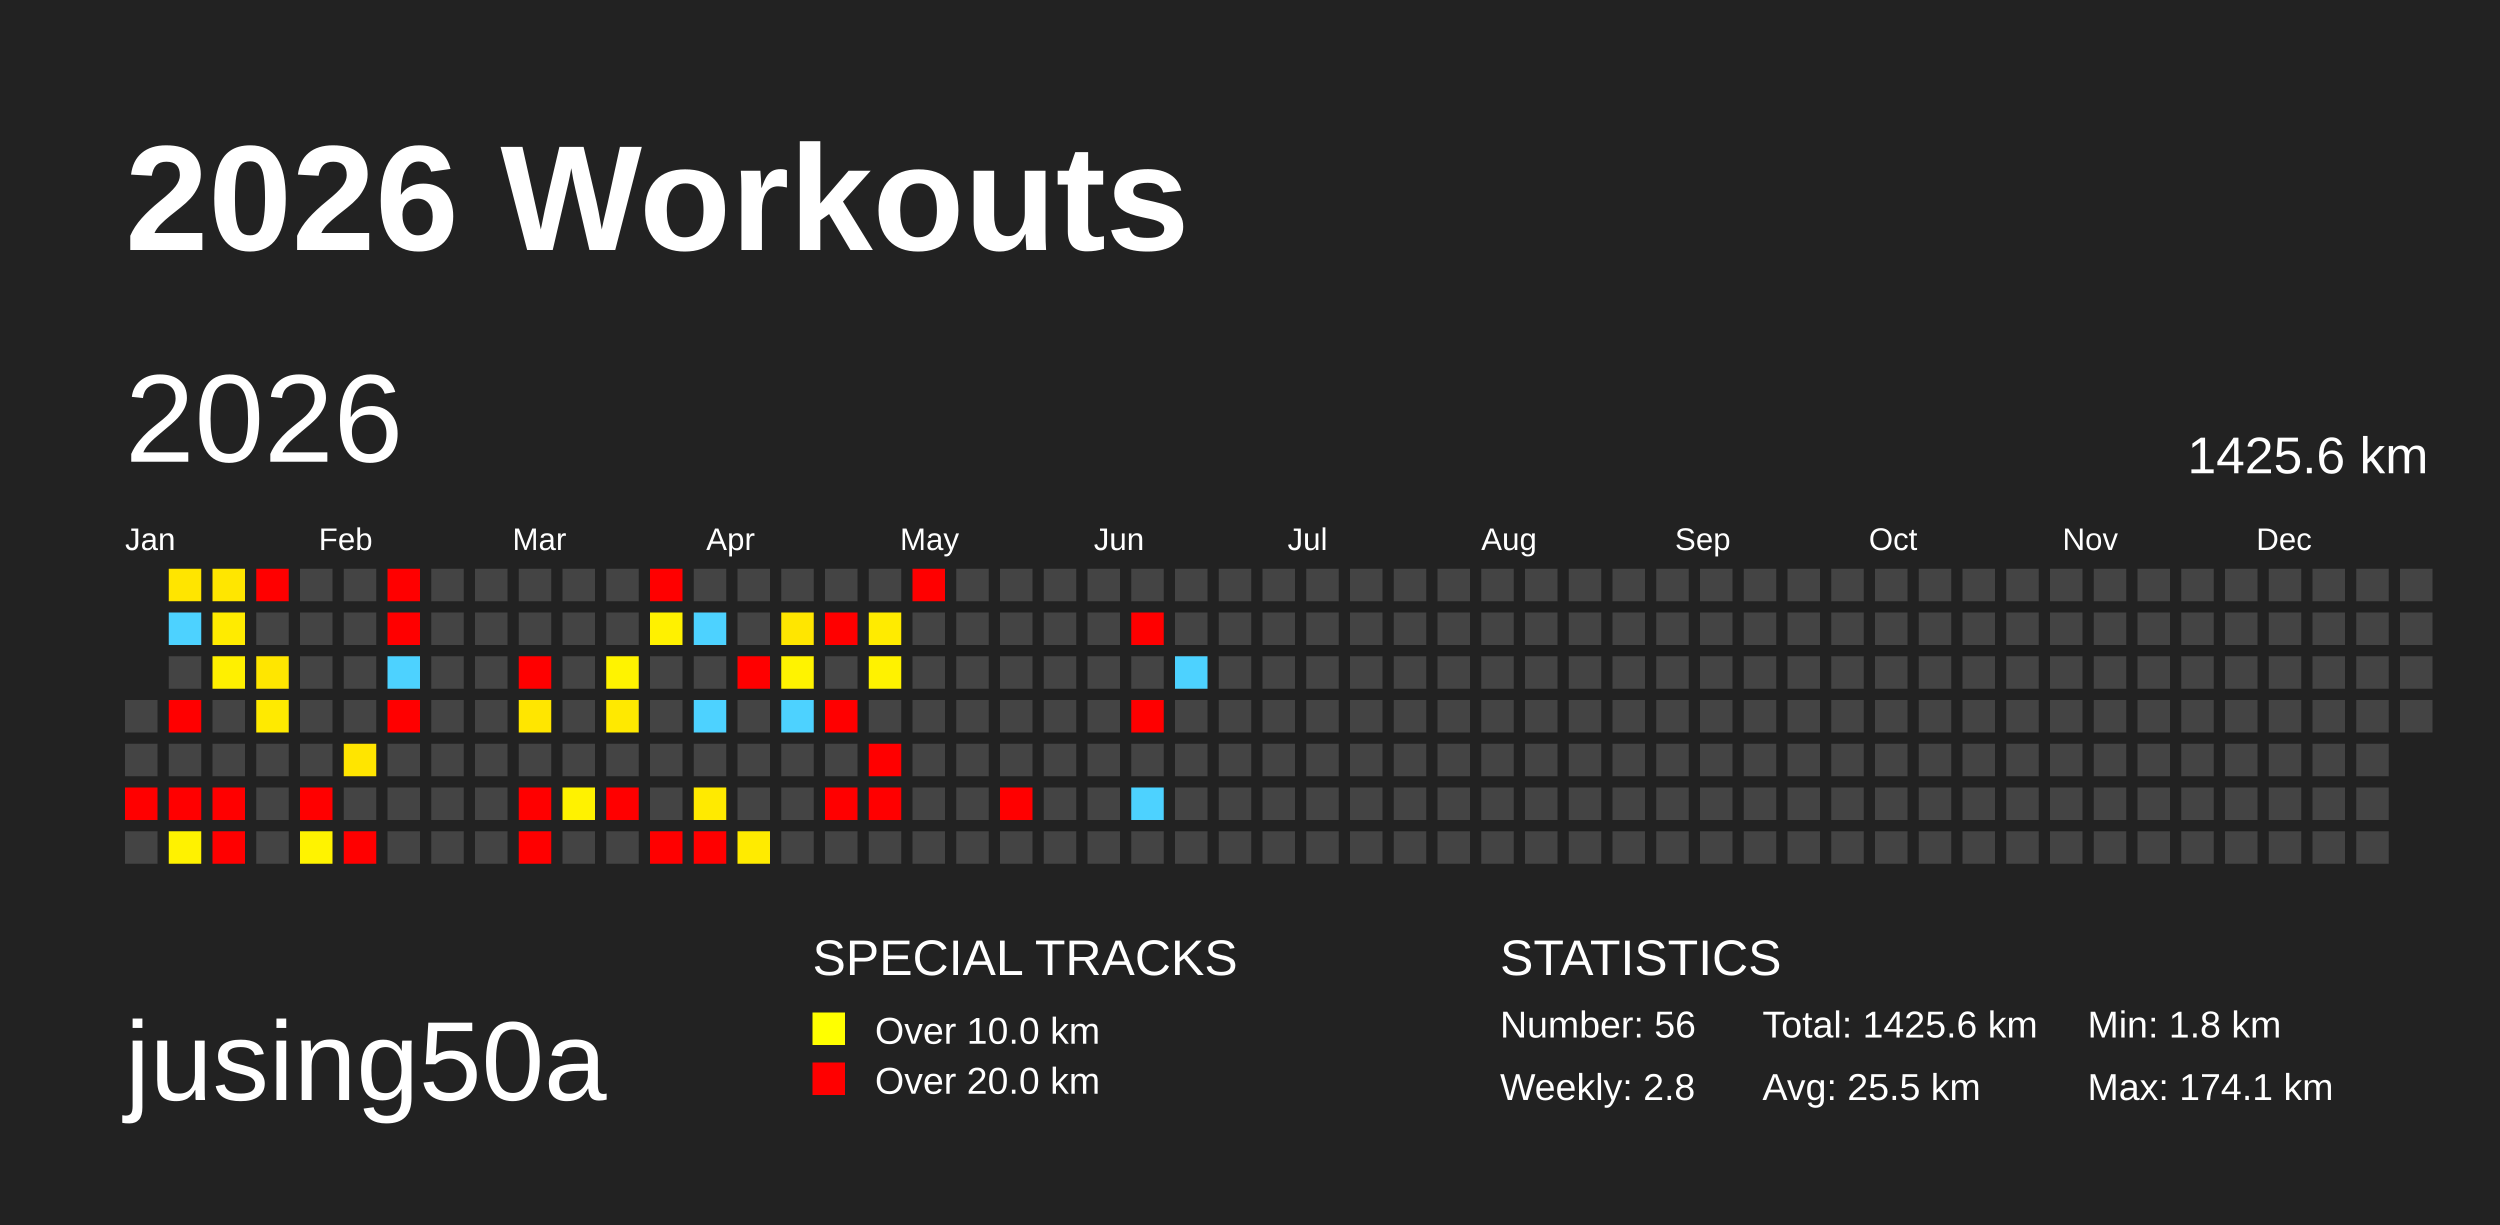
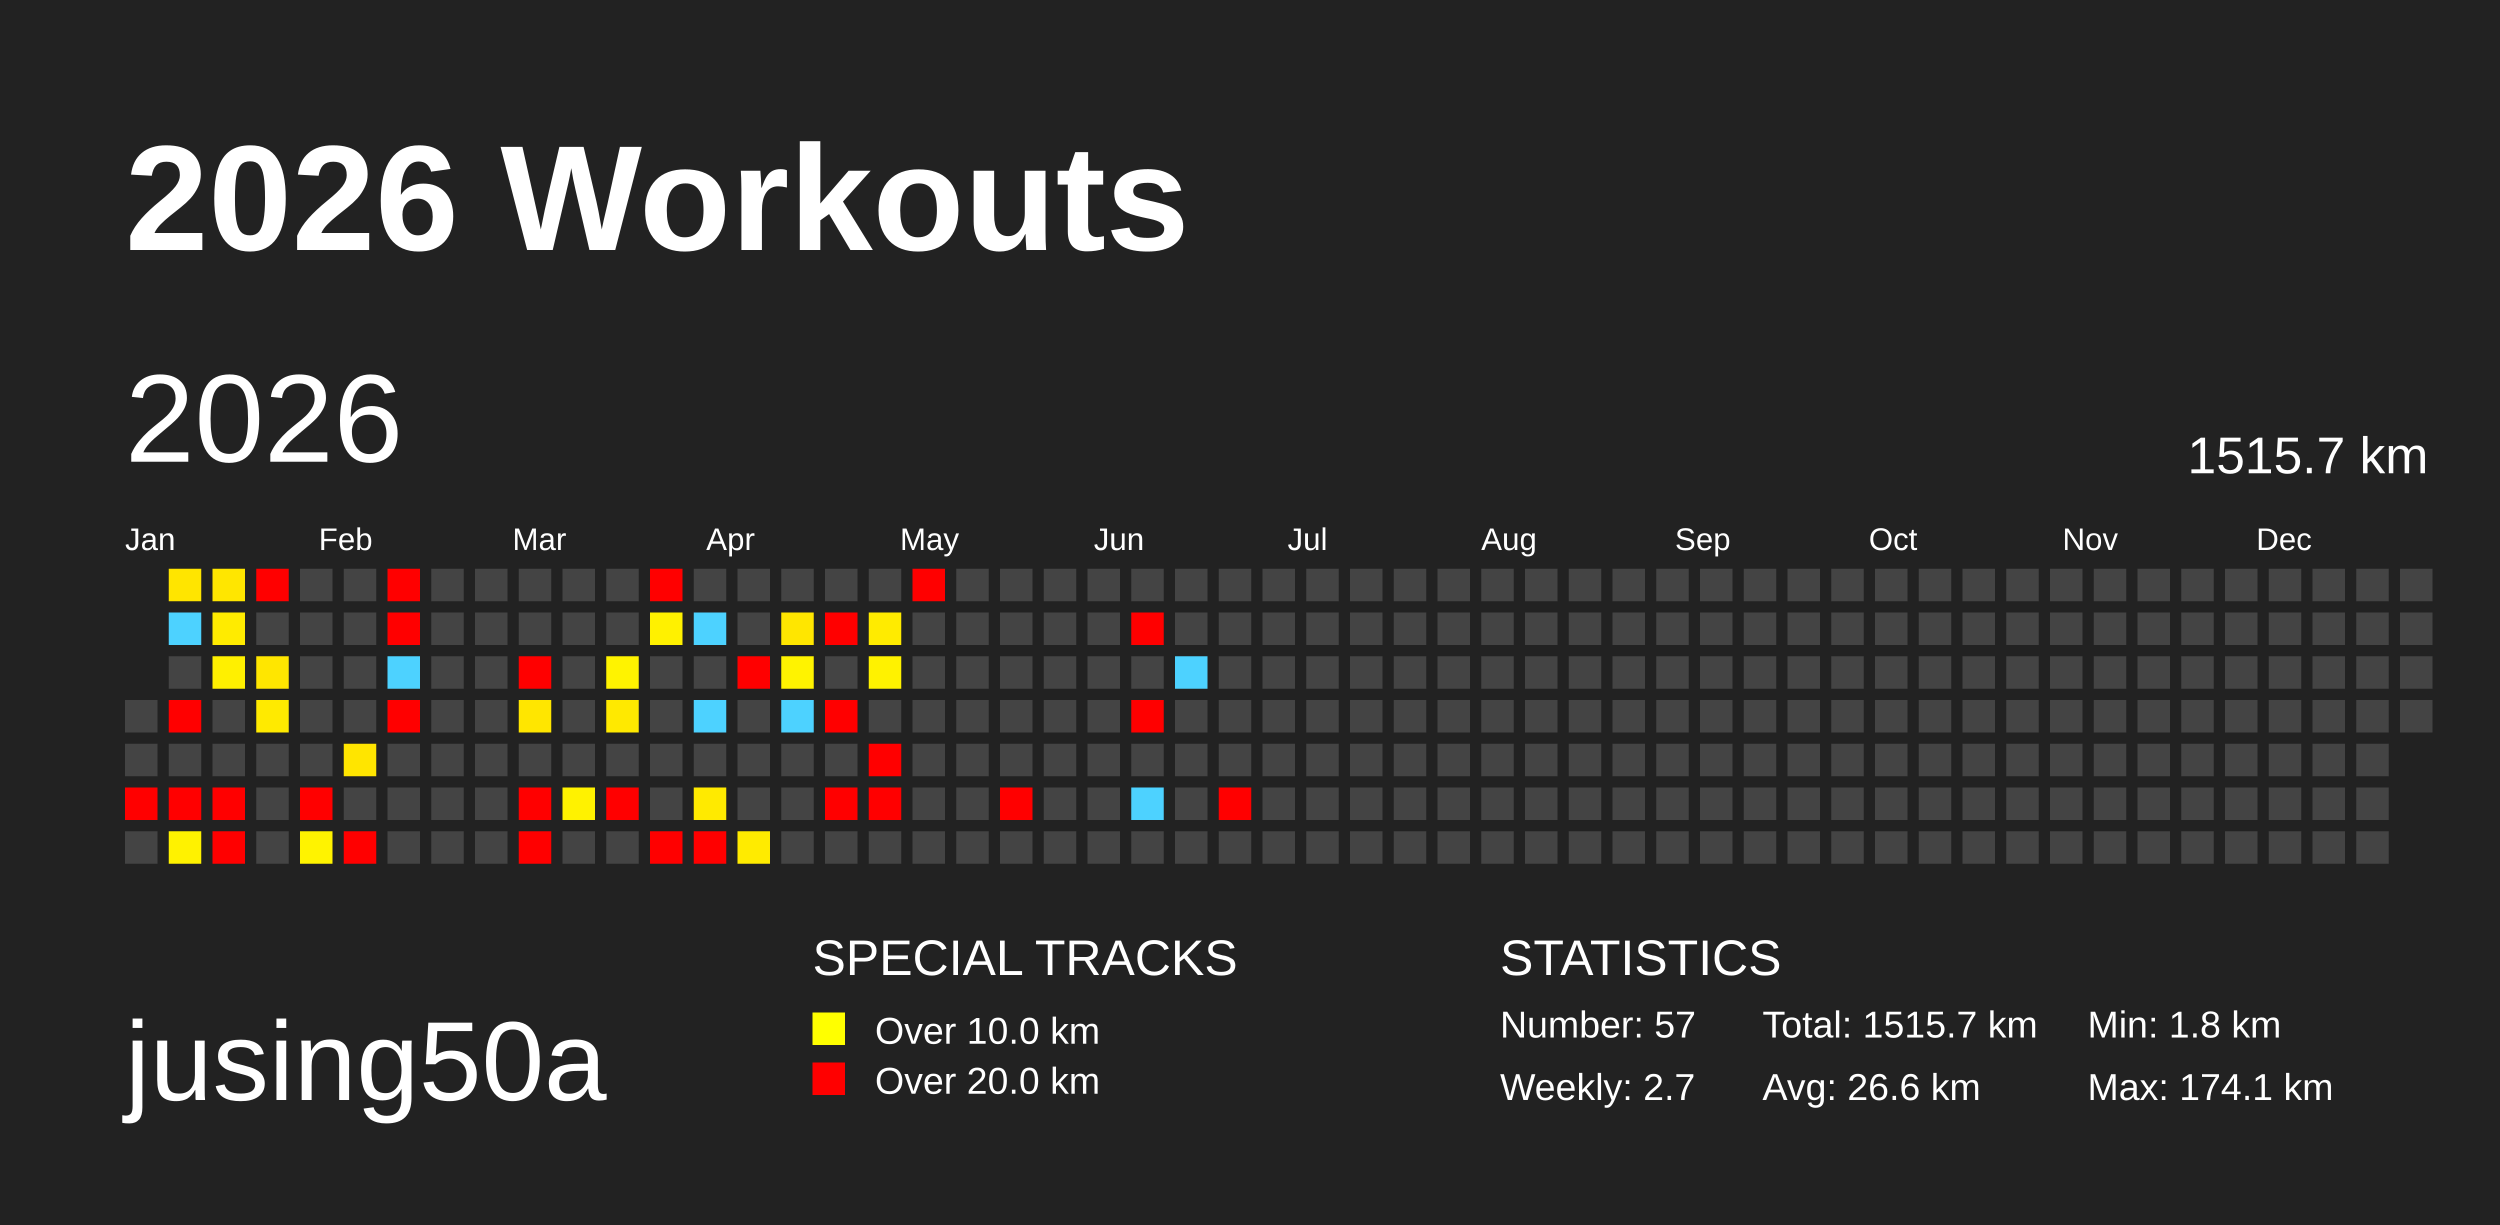
<svg xmlns="http://www.w3.org/2000/svg" baseProfile="full" height="98mm" version="1.1" viewBox="0,0,200,98" width="200mm">
  <defs />
  <rect fill="#222222" height="98" width="200" x="0" y="0" />
  <text fill="#FFFFFF" style="font-size:12px; font-family:Arial; font-weight:bold;" x="10" y="20">2026 Workouts</text>
  <text fill="#FFFFFF" style="font-size:9px; font-family:Arial" x="10" y="88">jusing50a</text>
  <text fill="#FFFFFF" style="font-size:4px; font-family:Arial" x="65" y="78">SPECIAL TRACKS</text>
  <rect fill="yellow" height="2.6" width="2.6" x="65" y="81" />
  <text fill="#FFFFFF" style="font-size:3px; font-family:Arial" x="70" y="83.5">Over 10.0 km</text>
  <rect fill="red" height="2.6" width="2.6" x="65" y="85" />
  <text fill="#FFFFFF" style="font-size:3px; font-family:Arial" x="70" y="87.5">Over 20.0 km</text>
  <text fill="#FFFFFF" style="font-size:4px; font-family:Arial" x="120" y="78">STATISTICS</text>
-   <text fill="#FFFFFF" style="font-size:3px; font-family:Arial" x="120" y="83">Number: 56</text>
-   <text fill="#FFFFFF" style="font-size:3px; font-family:Arial" x="120" y="88">Weekly: 2.8</text>
-   <text fill="#FFFFFF" style="font-size:3px; font-family:Arial" x="141" y="83">Total: 1425.6 km</text>
-   <text fill="#FFFFFF" style="font-size:3px; font-family:Arial" x="141" y="88">Avg: 25.5 km</text>
+   <text fill="#FFFFFF" style="font-size:3px; font-family:Arial" x="120" y="83">Number: 57</text>
+   <text fill="#FFFFFF" style="font-size:3px; font-family:Arial" x="120" y="88">Weekly: 2.7</text>
+   <text fill="#FFFFFF" style="font-size:3px; font-family:Arial" x="141" y="83">Total: 1515.7 km</text>
+   <text fill="#FFFFFF" style="font-size:3px; font-family:Arial" x="141" y="88">Avg: 26.6 km</text>
  <text fill="#FFFFFF" style="font-size:3px; font-family:Arial" x="167" y="83">Min: 1.8 km</text>
  <text fill="#FFFFFF" style="font-size:3px; font-family:Arial" x="167" y="88">Max: 174.1 km</text>
  <text dominant-baseline="hanging" fill="#FFFFFF" style="font-size:10.0px; font-family:Arial;" x="10" y="30">2026</text>
-   <text dominant-baseline="hanging" fill="#FFFFFF" style="font-size:4.125px; font-family:Arial;" x="175" y="35">1425.6 km</text>
+   <text dominant-baseline="hanging" fill="#FFFFFF" style="font-size:4.125px; font-family:Arial;" x="175" y="35">1515.7 km</text>
  <text fill="#FFFFFF" style="font-size:2.5px; font-family:Arial" x="10.0" y="44">Jan</text>
  <text fill="#FFFFFF" style="font-size:2.5px; font-family:Arial" x="25.5" y="44">Feb</text>
  <text fill="#FFFFFF" style="font-size:2.5px; font-family:Arial" x="41.0" y="44">Mar</text>
  <text fill="#FFFFFF" style="font-size:2.5px; font-family:Arial" x="56.5" y="44">Apr</text>
  <text fill="#FFFFFF" style="font-size:2.5px; font-family:Arial" x="72.0" y="44">May</text>
  <text fill="#FFFFFF" style="font-size:2.5px; font-family:Arial" x="87.5" y="44">Jun</text>
  <text fill="#FFFFFF" style="font-size:2.5px; font-family:Arial" x="103.0" y="44">Jul</text>
  <text fill="#FFFFFF" style="font-size:2.5px; font-family:Arial" x="118.5" y="44">Aug</text>
  <text fill="#FFFFFF" style="font-size:2.5px; font-family:Arial" x="134.0" y="44">Sep</text>
  <text fill="#FFFFFF" style="font-size:2.5px; font-family:Arial" x="149.5" y="44">Oct</text>
  <text fill="#FFFFFF" style="font-size:2.5px; font-family:Arial" x="165.0" y="44">Nov</text>
  <text fill="#FFFFFF" style="font-size:2.5px; font-family:Arial" x="180.5" y="44">Dec</text>
  <rect fill="#444444" height="2.6" width="2.6" x="10.0" y="56.0" />
  <rect fill="#444444" height="2.6" width="2.6" x="10.0" y="59.5" />
  <rect fill="red" height="2.6" width="2.6" x="10.0" y="63.0" />
  <rect fill="#444444" height="2.6" width="2.6" x="10.0" y="66.5" />
  <rect fill="#ffe500" height="2.6" width="2.6" x="13.5" y="45.5" />
  <rect fill="#4dd2ff" height="2.6" width="2.6" x="13.5" y="49.0" />
  <rect fill="#444444" height="2.6" width="2.6" x="13.5" y="52.5" />
  <rect fill="red" height="2.6" width="2.6" x="13.5" y="56.0" />
  <rect fill="#444444" height="2.6" width="2.6" x="13.5" y="59.5" />
  <rect fill="red" height="2.6" width="2.6" x="13.5" y="63.0" />
  <rect fill="#fff200" height="2.6" width="2.6" x="13.5" y="66.5" />
  <rect fill="#ffe600" height="2.6" width="2.6" x="17.0" y="45.5" />
  <rect fill="#ffeb00" height="2.6" width="2.6" x="17.0" y="49.0" />
  <rect fill="#fff000" height="2.6" width="2.6" x="17.0" y="52.5" />
  <rect fill="#444444" height="2.6" width="2.6" x="17.0" y="56.0" />
  <rect fill="#444444" height="2.6" width="2.6" x="17.0" y="59.5" />
  <rect fill="red" height="2.6" width="2.6" x="17.0" y="63.0" />
  <rect fill="red" height="2.6" width="2.6" x="17.0" y="66.5" />
  <rect fill="red" height="2.6" width="2.6" x="20.5" y="45.5" />
  <rect fill="#444444" height="2.6" width="2.6" x="20.5" y="49.0" />
  <rect fill="#ffe600" height="2.6" width="2.6" x="20.5" y="52.5" />
  <rect fill="#ffea00" height="2.6" width="2.6" x="20.5" y="56.0" />
  <rect fill="#444444" height="2.6" width="2.6" x="20.5" y="59.5" />
  <rect fill="#444444" height="2.6" width="2.6" x="20.5" y="63.0" />
  <rect fill="#444444" height="2.6" width="2.6" x="20.5" y="66.5" />
  <rect fill="#444444" height="2.6" width="2.6" x="24.0" y="45.5" />
  <rect fill="#444444" height="2.6" width="2.6" x="24.0" y="49.0" />
  <rect fill="#444444" height="2.6" width="2.6" x="24.0" y="52.5" />
  <rect fill="#444444" height="2.6" width="2.6" x="24.0" y="56.0" />
  <rect fill="#444444" height="2.6" width="2.6" x="24.0" y="59.5" />
  <rect fill="red" height="2.6" width="2.6" x="24.0" y="63.0" />
  <rect fill="#fff300" height="2.6" width="2.6" x="24.0" y="66.5" />
  <rect fill="#444444" height="2.6" width="2.6" x="27.5" y="45.5" />
  <rect fill="#444444" height="2.6" width="2.6" x="27.5" y="49.0" />
  <rect fill="#444444" height="2.6" width="2.6" x="27.5" y="52.5" />
  <rect fill="#444444" height="2.6" width="2.6" x="27.5" y="56.0" />
  <rect fill="#ffe500" height="2.6" width="2.6" x="27.5" y="59.5" />
  <rect fill="#444444" height="2.6" width="2.6" x="27.5" y="63.0" />
  <rect fill="red" height="2.6" width="2.6" x="27.5" y="66.5" />
  <rect fill="red" height="2.6" width="2.6" x="31.0" y="45.5" />
  <rect fill="red" height="2.6" width="2.6" x="31.0" y="49.0" />
  <rect fill="#4dd2ff" height="2.6" width="2.6" x="31.0" y="52.5" />
  <rect fill="red" height="2.6" width="2.6" x="31.0" y="56.0" />
  <rect fill="#444444" height="2.6" width="2.6" x="31.0" y="59.5" />
  <rect fill="#444444" height="2.6" width="2.6" x="31.0" y="63.0" />
  <rect fill="#444444" height="2.6" width="2.6" x="31.0" y="66.5" />
  <rect fill="#444444" height="2.6" width="2.6" x="34.5" y="45.5" />
  <rect fill="#444444" height="2.6" width="2.6" x="34.5" y="49.0" />
  <rect fill="#444444" height="2.6" width="2.6" x="34.5" y="52.5" />
  <rect fill="#444444" height="2.6" width="2.6" x="34.5" y="56.0" />
  <rect fill="#444444" height="2.6" width="2.6" x="34.5" y="59.5" />
  <rect fill="#444444" height="2.6" width="2.6" x="34.5" y="63.0" />
  <rect fill="#444444" height="2.6" width="2.6" x="34.5" y="66.5" />
  <rect fill="#444444" height="2.6" width="2.6" x="38.0" y="45.5" />
  <rect fill="#444444" height="2.6" width="2.6" x="38.0" y="49.0" />
  <rect fill="#444444" height="2.6" width="2.6" x="38.0" y="52.5" />
  <rect fill="#444444" height="2.6" width="2.6" x="38.0" y="56.0" />
  <rect fill="#444444" height="2.6" width="2.6" x="38.0" y="59.5" />
  <rect fill="#444444" height="2.6" width="2.6" x="38.0" y="63.0" />
  <rect fill="#444444" height="2.6" width="2.6" x="38.0" y="66.5" />
  <rect fill="#444444" height="2.6" width="2.6" x="41.5" y="45.5" />
  <rect fill="#444444" height="2.6" width="2.6" x="41.5" y="49.0" />
  <rect fill="red" height="2.6" width="2.6" x="41.5" y="52.5" />
  <rect fill="#ffe600" height="2.6" width="2.6" x="41.5" y="56.0" />
  <rect fill="#444444" height="2.6" width="2.6" x="41.5" y="59.5" />
  <rect fill="red" height="2.6" width="2.6" x="41.5" y="63.0" />
  <rect fill="red" height="2.6" width="2.6" x="41.5" y="66.5" />
  <rect fill="#444444" height="2.6" width="2.6" x="45.0" y="45.5" />
  <rect fill="#444444" height="2.6" width="2.6" x="45.0" y="49.0" />
  <rect fill="#444444" height="2.6" width="2.6" x="45.0" y="52.5" />
  <rect fill="#444444" height="2.6" width="2.6" x="45.0" y="56.0" />
  <rect fill="#444444" height="2.6" width="2.6" x="45.0" y="59.5" />
  <rect fill="#fff200" height="2.6" width="2.6" x="45.0" y="63.0" />
  <rect fill="#444444" height="2.6" width="2.6" x="45.0" y="66.5" />
  <rect fill="#444444" height="2.6" width="2.6" x="48.5" y="45.5" />
  <rect fill="#444444" height="2.6" width="2.6" x="48.5" y="49.0" />
  <rect fill="#fff300" height="2.6" width="2.6" x="48.5" y="52.5" />
  <rect fill="#ffe900" height="2.6" width="2.6" x="48.5" y="56.0" />
  <rect fill="#444444" height="2.6" width="2.6" x="48.5" y="59.5" />
  <rect fill="red" height="2.6" width="2.6" x="48.5" y="63.0" />
  <rect fill="#444444" height="2.6" width="2.6" x="48.5" y="66.5" />
  <rect fill="red" height="2.6" width="2.6" x="52.0" y="45.5" />
  <rect fill="#fff100" height="2.6" width="2.6" x="52.0" y="49.0" />
  <rect fill="#444444" height="2.6" width="2.6" x="52.0" y="52.5" />
  <rect fill="#444444" height="2.6" width="2.6" x="52.0" y="56.0" />
  <rect fill="#444444" height="2.6" width="2.6" x="52.0" y="59.5" />
  <rect fill="#444444" height="2.6" width="2.6" x="52.0" y="63.0" />
  <rect fill="red" height="2.6" width="2.6" x="52.0" y="66.5" />
  <rect fill="#444444" height="2.6" width="2.6" x="55.5" y="45.5" />
  <rect fill="#4dd2ff" height="2.6" width="2.6" x="55.5" y="49.0" />
  <rect fill="#444444" height="2.6" width="2.6" x="55.5" y="52.5" />
  <rect fill="#4dd2ff" height="2.6" width="2.6" x="55.5" y="56.0" />
  <rect fill="#444444" height="2.6" width="2.6" x="55.5" y="59.5" />
  <rect fill="#ffea00" height="2.6" width="2.6" x="55.5" y="63.0" />
  <rect fill="red" height="2.6" width="2.6" x="55.5" y="66.5" />
  <rect fill="#444444" height="2.6" width="2.6" x="59.0" y="45.5" />
  <rect fill="#444444" height="2.6" width="2.6" x="59.0" y="49.0" />
  <rect fill="red" height="2.6" width="2.6" x="59.0" y="52.5" />
  <rect fill="#444444" height="2.6" width="2.6" x="59.0" y="56.0" />
  <rect fill="#444444" height="2.6" width="2.6" x="59.0" y="59.5" />
  <rect fill="#444444" height="2.6" width="2.6" x="59.0" y="63.0" />
  <rect fill="#ffeb00" height="2.6" width="2.6" x="59.0" y="66.5" />
  <rect fill="#444444" height="2.6" width="2.6" x="62.5" y="45.5" />
  <rect fill="#ffe600" height="2.6" width="2.6" x="62.5" y="49.0" />
  <rect fill="#fff300" height="2.6" width="2.6" x="62.5" y="52.5" />
  <rect fill="#4dd2ff" height="2.6" width="2.6" x="62.5" y="56.0" />
  <rect fill="#444444" height="2.6" width="2.6" x="62.5" y="59.5" />
  <rect fill="#444444" height="2.6" width="2.6" x="62.5" y="63.0" />
  <rect fill="#444444" height="2.6" width="2.6" x="62.5" y="66.5" />
  <rect fill="#444444" height="2.6" width="2.6" x="66.0" y="45.5" />
  <rect fill="red" height="2.6" width="2.6" x="66.0" y="49.0" />
  <rect fill="#444444" height="2.6" width="2.6" x="66.0" y="52.5" />
  <rect fill="red" height="2.6" width="2.6" x="66.0" y="56.0" />
  <rect fill="#444444" height="2.6" width="2.6" x="66.0" y="59.5" />
  <rect fill="red" height="2.6" width="2.6" x="66.0" y="63.0" />
  <rect fill="#444444" height="2.6" width="2.6" x="66.0" y="66.5" />
  <rect fill="#444444" height="2.6" width="2.6" x="69.5" y="45.5" />
  <rect fill="#ffeb00" height="2.6" width="2.6" x="69.5" y="49.0" />
  <rect fill="#fff200" height="2.6" width="2.6" x="69.5" y="52.5" />
  <rect fill="#444444" height="2.6" width="2.6" x="69.5" y="56.0" />
  <rect fill="red" height="2.6" width="2.6" x="69.5" y="59.5" />
  <rect fill="red" height="2.6" width="2.6" x="69.5" y="63.0" />
  <rect fill="#444444" height="2.6" width="2.6" x="69.5" y="66.5" />
  <rect fill="red" height="2.6" width="2.6" x="73.0" y="45.5" />
  <rect fill="#444444" height="2.6" width="2.6" x="73.0" y="49.0" />
  <rect fill="#444444" height="2.6" width="2.6" x="73.0" y="52.5" />
  <rect fill="#444444" height="2.6" width="2.6" x="73.0" y="56.0" />
  <rect fill="#444444" height="2.6" width="2.6" x="73.0" y="59.5" />
  <rect fill="#444444" height="2.6" width="2.6" x="73.0" y="63.0" />
  <rect fill="#444444" height="2.6" width="2.6" x="73.0" y="66.5" />
  <rect fill="#444444" height="2.6" width="2.6" x="76.5" y="45.5" />
  <rect fill="#444444" height="2.6" width="2.6" x="76.5" y="49.0" />
  <rect fill="#444444" height="2.6" width="2.6" x="76.5" y="52.5" />
  <rect fill="#444444" height="2.6" width="2.6" x="76.5" y="56.0" />
  <rect fill="#444444" height="2.6" width="2.6" x="76.5" y="59.5" />
  <rect fill="#444444" height="2.6" width="2.6" x="76.5" y="63.0" />
  <rect fill="#444444" height="2.6" width="2.6" x="76.5" y="66.5" />
  <rect fill="#444444" height="2.6" width="2.6" x="80.0" y="45.5" />
  <rect fill="#444444" height="2.6" width="2.6" x="80.0" y="49.0" />
  <rect fill="#444444" height="2.6" width="2.6" x="80.0" y="52.5" />
  <rect fill="#444444" height="2.6" width="2.6" x="80.0" y="56.0" />
  <rect fill="#444444" height="2.6" width="2.6" x="80.0" y="59.5" />
  <rect fill="red" height="2.6" width="2.6" x="80.0" y="63.0" />
  <rect fill="#444444" height="2.6" width="2.6" x="80.0" y="66.5" />
  <rect fill="#444444" height="2.6" width="2.6" x="83.5" y="45.5" />
  <rect fill="#444444" height="2.6" width="2.6" x="83.5" y="49.0" />
  <rect fill="#444444" height="2.6" width="2.6" x="83.5" y="52.5" />
  <rect fill="#444444" height="2.6" width="2.6" x="83.5" y="56.0" />
  <rect fill="#444444" height="2.6" width="2.6" x="83.5" y="59.5" />
  <rect fill="#444444" height="2.6" width="2.6" x="83.5" y="63.0" />
  <rect fill="#444444" height="2.6" width="2.6" x="83.5" y="66.5" />
  <rect fill="#444444" height="2.6" width="2.6" x="87.0" y="45.5" />
  <rect fill="#444444" height="2.6" width="2.6" x="87.0" y="49.0" />
  <rect fill="#444444" height="2.6" width="2.6" x="87.0" y="52.5" />
  <rect fill="#444444" height="2.6" width="2.6" x="87.0" y="56.0" />
  <rect fill="#444444" height="2.6" width="2.6" x="87.0" y="59.5" />
  <rect fill="#444444" height="2.6" width="2.6" x="87.0" y="63.0" />
  <rect fill="#444444" height="2.6" width="2.6" x="87.0" y="66.5" />
  <rect fill="#444444" height="2.6" width="2.6" x="90.5" y="45.5" />
  <rect fill="red" height="2.6" width="2.6" x="90.5" y="49.0" />
  <rect fill="#444444" height="2.6" width="2.6" x="90.5" y="52.5" />
  <rect fill="red" height="2.6" width="2.6" x="90.5" y="56.0" />
  <rect fill="#444444" height="2.6" width="2.6" x="90.5" y="59.5" />
  <rect fill="#4dd2ff" height="2.6" width="2.6" x="90.5" y="63.0" />
  <rect fill="#444444" height="2.6" width="2.6" x="90.5" y="66.5" />
  <rect fill="#444444" height="2.6" width="2.6" x="94.0" y="45.5" />
  <rect fill="#444444" height="2.6" width="2.6" x="94.0" y="49.0" />
  <rect fill="#4dd2ff" height="2.6" width="2.6" x="94.0" y="52.5" />
  <rect fill="#444444" height="2.6" width="2.6" x="94.0" y="56.0" />
  <rect fill="#444444" height="2.6" width="2.6" x="94.0" y="59.5" />
  <rect fill="#444444" height="2.6" width="2.6" x="94.0" y="63.0" />
  <rect fill="#444444" height="2.6" width="2.6" x="94.0" y="66.5" />
  <rect fill="#444444" height="2.6" width="2.6" x="97.5" y="45.5" />
  <rect fill="#444444" height="2.6" width="2.6" x="97.5" y="49.0" />
  <rect fill="#444444" height="2.6" width="2.6" x="97.5" y="52.5" />
  <rect fill="#444444" height="2.6" width="2.6" x="97.5" y="56.0" />
  <rect fill="#444444" height="2.6" width="2.6" x="97.5" y="59.5" />
-   <rect fill="#444444" height="2.6" width="2.6" x="97.5" y="63.0" />
+   <rect fill="red" height="2.6" width="2.6" x="97.5" y="63.0" />
  <rect fill="#444444" height="2.6" width="2.6" x="97.5" y="66.5" />
  <rect fill="#444444" height="2.6" width="2.6" x="101.0" y="45.5" />
  <rect fill="#444444" height="2.6" width="2.6" x="101.0" y="49.0" />
  <rect fill="#444444" height="2.6" width="2.6" x="101.0" y="52.5" />
  <rect fill="#444444" height="2.6" width="2.6" x="101.0" y="56.0" />
  <rect fill="#444444" height="2.6" width="2.6" x="101.0" y="59.5" />
  <rect fill="#444444" height="2.6" width="2.6" x="101.0" y="63.0" />
  <rect fill="#444444" height="2.6" width="2.6" x="101.0" y="66.5" />
  <rect fill="#444444" height="2.6" width="2.6" x="104.5" y="45.5" />
  <rect fill="#444444" height="2.6" width="2.6" x="104.5" y="49.0" />
  <rect fill="#444444" height="2.6" width="2.6" x="104.5" y="52.5" />
  <rect fill="#444444" height="2.6" width="2.6" x="104.5" y="56.0" />
  <rect fill="#444444" height="2.6" width="2.6" x="104.5" y="59.5" />
  <rect fill="#444444" height="2.6" width="2.6" x="104.5" y="63.0" />
  <rect fill="#444444" height="2.6" width="2.6" x="104.5" y="66.5" />
  <rect fill="#444444" height="2.6" width="2.6" x="108.0" y="45.5" />
  <rect fill="#444444" height="2.6" width="2.6" x="108.0" y="49.0" />
  <rect fill="#444444" height="2.6" width="2.6" x="108.0" y="52.5" />
  <rect fill="#444444" height="2.6" width="2.6" x="108.0" y="56.0" />
  <rect fill="#444444" height="2.6" width="2.6" x="108.0" y="59.5" />
  <rect fill="#444444" height="2.6" width="2.6" x="108.0" y="63.0" />
  <rect fill="#444444" height="2.6" width="2.6" x="108.0" y="66.5" />
  <rect fill="#444444" height="2.6" width="2.6" x="111.5" y="45.5" />
  <rect fill="#444444" height="2.6" width="2.6" x="111.5" y="49.0" />
  <rect fill="#444444" height="2.6" width="2.6" x="111.5" y="52.5" />
  <rect fill="#444444" height="2.6" width="2.6" x="111.5" y="56.0" />
  <rect fill="#444444" height="2.6" width="2.6" x="111.5" y="59.5" />
  <rect fill="#444444" height="2.6" width="2.6" x="111.5" y="63.0" />
  <rect fill="#444444" height="2.6" width="2.6" x="111.5" y="66.5" />
  <rect fill="#444444" height="2.6" width="2.6" x="115.0" y="45.5" />
  <rect fill="#444444" height="2.6" width="2.6" x="115.0" y="49.0" />
  <rect fill="#444444" height="2.6" width="2.6" x="115.0" y="52.5" />
  <rect fill="#444444" height="2.6" width="2.6" x="115.0" y="56.0" />
  <rect fill="#444444" height="2.6" width="2.6" x="115.0" y="59.5" />
  <rect fill="#444444" height="2.6" width="2.6" x="115.0" y="63.0" />
  <rect fill="#444444" height="2.6" width="2.6" x="115.0" y="66.5" />
  <rect fill="#444444" height="2.6" width="2.6" x="118.5" y="45.5" />
  <rect fill="#444444" height="2.6" width="2.6" x="118.5" y="49.0" />
  <rect fill="#444444" height="2.6" width="2.6" x="118.5" y="52.5" />
  <rect fill="#444444" height="2.6" width="2.6" x="118.5" y="56.0" />
  <rect fill="#444444" height="2.6" width="2.6" x="118.5" y="59.5" />
  <rect fill="#444444" height="2.6" width="2.6" x="118.5" y="63.0" />
  <rect fill="#444444" height="2.6" width="2.6" x="118.5" y="66.5" />
  <rect fill="#444444" height="2.6" width="2.6" x="122.0" y="45.5" />
  <rect fill="#444444" height="2.6" width="2.6" x="122.0" y="49.0" />
  <rect fill="#444444" height="2.6" width="2.6" x="122.0" y="52.5" />
  <rect fill="#444444" height="2.6" width="2.6" x="122.0" y="56.0" />
  <rect fill="#444444" height="2.6" width="2.6" x="122.0" y="59.5" />
  <rect fill="#444444" height="2.6" width="2.6" x="122.0" y="63.0" />
  <rect fill="#444444" height="2.6" width="2.6" x="122.0" y="66.5" />
  <rect fill="#444444" height="2.6" width="2.6" x="125.5" y="45.5" />
  <rect fill="#444444" height="2.6" width="2.6" x="125.5" y="49.0" />
  <rect fill="#444444" height="2.6" width="2.6" x="125.5" y="52.5" />
  <rect fill="#444444" height="2.6" width="2.6" x="125.5" y="56.0" />
  <rect fill="#444444" height="2.6" width="2.6" x="125.5" y="59.5" />
  <rect fill="#444444" height="2.6" width="2.6" x="125.5" y="63.0" />
  <rect fill="#444444" height="2.6" width="2.6" x="125.5" y="66.5" />
  <rect fill="#444444" height="2.6" width="2.6" x="129.0" y="45.5" />
  <rect fill="#444444" height="2.6" width="2.6" x="129.0" y="49.0" />
  <rect fill="#444444" height="2.6" width="2.6" x="129.0" y="52.5" />
  <rect fill="#444444" height="2.6" width="2.6" x="129.0" y="56.0" />
  <rect fill="#444444" height="2.6" width="2.6" x="129.0" y="59.5" />
  <rect fill="#444444" height="2.6" width="2.6" x="129.0" y="63.0" />
  <rect fill="#444444" height="2.6" width="2.6" x="129.0" y="66.5" />
  <rect fill="#444444" height="2.6" width="2.6" x="132.5" y="45.5" />
  <rect fill="#444444" height="2.6" width="2.6" x="132.5" y="49.0" />
  <rect fill="#444444" height="2.6" width="2.6" x="132.5" y="52.5" />
  <rect fill="#444444" height="2.6" width="2.6" x="132.5" y="56.0" />
  <rect fill="#444444" height="2.6" width="2.6" x="132.5" y="59.5" />
  <rect fill="#444444" height="2.6" width="2.6" x="132.5" y="63.0" />
  <rect fill="#444444" height="2.6" width="2.6" x="132.5" y="66.5" />
  <rect fill="#444444" height="2.6" width="2.6" x="136.0" y="45.5" />
  <rect fill="#444444" height="2.6" width="2.6" x="136.0" y="49.0" />
  <rect fill="#444444" height="2.6" width="2.6" x="136.0" y="52.5" />
  <rect fill="#444444" height="2.6" width="2.6" x="136.0" y="56.0" />
  <rect fill="#444444" height="2.6" width="2.6" x="136.0" y="59.5" />
  <rect fill="#444444" height="2.6" width="2.6" x="136.0" y="63.0" />
  <rect fill="#444444" height="2.6" width="2.6" x="136.0" y="66.5" />
  <rect fill="#444444" height="2.6" width="2.6" x="139.5" y="45.5" />
  <rect fill="#444444" height="2.6" width="2.6" x="139.5" y="49.0" />
  <rect fill="#444444" height="2.6" width="2.6" x="139.5" y="52.5" />
  <rect fill="#444444" height="2.6" width="2.6" x="139.5" y="56.0" />
  <rect fill="#444444" height="2.6" width="2.6" x="139.5" y="59.5" />
  <rect fill="#444444" height="2.6" width="2.6" x="139.5" y="63.0" />
  <rect fill="#444444" height="2.6" width="2.6" x="139.5" y="66.5" />
  <rect fill="#444444" height="2.6" width="2.6" x="143.0" y="45.5" />
  <rect fill="#444444" height="2.6" width="2.6" x="143.0" y="49.0" />
  <rect fill="#444444" height="2.6" width="2.6" x="143.0" y="52.5" />
  <rect fill="#444444" height="2.6" width="2.6" x="143.0" y="56.0" />
  <rect fill="#444444" height="2.6" width="2.6" x="143.0" y="59.5" />
  <rect fill="#444444" height="2.6" width="2.6" x="143.0" y="63.0" />
  <rect fill="#444444" height="2.6" width="2.6" x="143.0" y="66.5" />
  <rect fill="#444444" height="2.6" width="2.6" x="146.5" y="45.5" />
  <rect fill="#444444" height="2.6" width="2.6" x="146.5" y="49.0" />
  <rect fill="#444444" height="2.6" width="2.6" x="146.5" y="52.5" />
  <rect fill="#444444" height="2.6" width="2.6" x="146.5" y="56.0" />
  <rect fill="#444444" height="2.6" width="2.6" x="146.5" y="59.5" />
  <rect fill="#444444" height="2.6" width="2.6" x="146.5" y="63.0" />
  <rect fill="#444444" height="2.6" width="2.6" x="146.5" y="66.5" />
  <rect fill="#444444" height="2.6" width="2.6" x="150.0" y="45.5" />
  <rect fill="#444444" height="2.6" width="2.6" x="150.0" y="49.0" />
  <rect fill="#444444" height="2.6" width="2.6" x="150.0" y="52.5" />
  <rect fill="#444444" height="2.6" width="2.6" x="150.0" y="56.0" />
  <rect fill="#444444" height="2.6" width="2.6" x="150.0" y="59.5" />
  <rect fill="#444444" height="2.6" width="2.6" x="150.0" y="63.0" />
  <rect fill="#444444" height="2.6" width="2.6" x="150.0" y="66.5" />
  <rect fill="#444444" height="2.6" width="2.6" x="153.5" y="45.5" />
  <rect fill="#444444" height="2.6" width="2.6" x="153.5" y="49.0" />
  <rect fill="#444444" height="2.6" width="2.6" x="153.5" y="52.5" />
  <rect fill="#444444" height="2.6" width="2.6" x="153.5" y="56.0" />
  <rect fill="#444444" height="2.6" width="2.6" x="153.5" y="59.5" />
  <rect fill="#444444" height="2.6" width="2.6" x="153.5" y="63.0" />
  <rect fill="#444444" height="2.6" width="2.6" x="153.5" y="66.5" />
  <rect fill="#444444" height="2.6" width="2.6" x="157.0" y="45.5" />
  <rect fill="#444444" height="2.6" width="2.6" x="157.0" y="49.0" />
  <rect fill="#444444" height="2.6" width="2.6" x="157.0" y="52.5" />
  <rect fill="#444444" height="2.6" width="2.6" x="157.0" y="56.0" />
  <rect fill="#444444" height="2.6" width="2.6" x="157.0" y="59.5" />
  <rect fill="#444444" height="2.6" width="2.6" x="157.0" y="63.0" />
  <rect fill="#444444" height="2.6" width="2.6" x="157.0" y="66.5" />
  <rect fill="#444444" height="2.6" width="2.6" x="160.5" y="45.5" />
  <rect fill="#444444" height="2.6" width="2.6" x="160.5" y="49.0" />
  <rect fill="#444444" height="2.6" width="2.6" x="160.5" y="52.5" />
  <rect fill="#444444" height="2.6" width="2.6" x="160.5" y="56.0" />
  <rect fill="#444444" height="2.6" width="2.6" x="160.5" y="59.5" />
  <rect fill="#444444" height="2.6" width="2.6" x="160.5" y="63.0" />
  <rect fill="#444444" height="2.6" width="2.6" x="160.5" y="66.5" />
  <rect fill="#444444" height="2.6" width="2.6" x="164.0" y="45.5" />
  <rect fill="#444444" height="2.6" width="2.6" x="164.0" y="49.0" />
  <rect fill="#444444" height="2.6" width="2.6" x="164.0" y="52.5" />
  <rect fill="#444444" height="2.6" width="2.6" x="164.0" y="56.0" />
  <rect fill="#444444" height="2.6" width="2.6" x="164.0" y="59.5" />
  <rect fill="#444444" height="2.6" width="2.6" x="164.0" y="63.0" />
  <rect fill="#444444" height="2.6" width="2.6" x="164.0" y="66.5" />
  <rect fill="#444444" height="2.6" width="2.6" x="167.5" y="45.5" />
  <rect fill="#444444" height="2.6" width="2.6" x="167.5" y="49.0" />
  <rect fill="#444444" height="2.6" width="2.6" x="167.5" y="52.5" />
  <rect fill="#444444" height="2.6" width="2.6" x="167.5" y="56.0" />
  <rect fill="#444444" height="2.6" width="2.6" x="167.5" y="59.5" />
  <rect fill="#444444" height="2.6" width="2.6" x="167.5" y="63.0" />
  <rect fill="#444444" height="2.6" width="2.6" x="167.5" y="66.5" />
  <rect fill="#444444" height="2.6" width="2.6" x="171.0" y="45.5" />
  <rect fill="#444444" height="2.6" width="2.6" x="171.0" y="49.0" />
  <rect fill="#444444" height="2.6" width="2.6" x="171.0" y="52.5" />
  <rect fill="#444444" height="2.6" width="2.6" x="171.0" y="56.0" />
  <rect fill="#444444" height="2.6" width="2.6" x="171.0" y="59.5" />
  <rect fill="#444444" height="2.6" width="2.6" x="171.0" y="63.0" />
  <rect fill="#444444" height="2.6" width="2.6" x="171.0" y="66.5" />
  <rect fill="#444444" height="2.6" width="2.6" x="174.5" y="45.5" />
  <rect fill="#444444" height="2.6" width="2.6" x="174.5" y="49.0" />
  <rect fill="#444444" height="2.6" width="2.6" x="174.5" y="52.5" />
  <rect fill="#444444" height="2.6" width="2.6" x="174.5" y="56.0" />
  <rect fill="#444444" height="2.6" width="2.6" x="174.5" y="59.5" />
  <rect fill="#444444" height="2.6" width="2.6" x="174.5" y="63.0" />
  <rect fill="#444444" height="2.6" width="2.6" x="174.5" y="66.5" />
  <rect fill="#444444" height="2.6" width="2.6" x="178.0" y="45.5" />
  <rect fill="#444444" height="2.6" width="2.6" x="178.0" y="49.0" />
  <rect fill="#444444" height="2.6" width="2.6" x="178.0" y="52.5" />
  <rect fill="#444444" height="2.6" width="2.6" x="178.0" y="56.0" />
  <rect fill="#444444" height="2.6" width="2.6" x="178.0" y="59.5" />
  <rect fill="#444444" height="2.6" width="2.6" x="178.0" y="63.0" />
  <rect fill="#444444" height="2.6" width="2.6" x="178.0" y="66.5" />
  <rect fill="#444444" height="2.6" width="2.6" x="181.5" y="45.5" />
  <rect fill="#444444" height="2.6" width="2.6" x="181.5" y="49.0" />
  <rect fill="#444444" height="2.6" width="2.6" x="181.5" y="52.5" />
  <rect fill="#444444" height="2.6" width="2.6" x="181.5" y="56.0" />
  <rect fill="#444444" height="2.6" width="2.6" x="181.5" y="59.5" />
  <rect fill="#444444" height="2.6" width="2.6" x="181.5" y="63.0" />
  <rect fill="#444444" height="2.6" width="2.6" x="181.5" y="66.5" />
  <rect fill="#444444" height="2.6" width="2.6" x="185.0" y="45.5" />
  <rect fill="#444444" height="2.6" width="2.6" x="185.0" y="49.0" />
  <rect fill="#444444" height="2.6" width="2.6" x="185.0" y="52.5" />
  <rect fill="#444444" height="2.6" width="2.6" x="185.0" y="56.0" />
  <rect fill="#444444" height="2.6" width="2.6" x="185.0" y="59.5" />
  <rect fill="#444444" height="2.6" width="2.6" x="185.0" y="63.0" />
  <rect fill="#444444" height="2.6" width="2.6" x="185.0" y="66.5" />
  <rect fill="#444444" height="2.6" width="2.6" x="188.5" y="45.5" />
  <rect fill="#444444" height="2.6" width="2.6" x="188.5" y="49.0" />
  <rect fill="#444444" height="2.6" width="2.6" x="188.5" y="52.5" />
  <rect fill="#444444" height="2.6" width="2.6" x="188.5" y="56.0" />
  <rect fill="#444444" height="2.6" width="2.6" x="188.5" y="59.5" />
  <rect fill="#444444" height="2.6" width="2.6" x="188.5" y="63.0" />
  <rect fill="#444444" height="2.6" width="2.6" x="188.5" y="66.5" />
  <rect fill="#444444" height="2.6" width="2.6" x="192.0" y="45.5" />
  <rect fill="#444444" height="2.6" width="2.6" x="192.0" y="49.0" />
  <rect fill="#444444" height="2.6" width="2.6" x="192.0" y="52.5" />
  <rect fill="#444444" height="2.6" width="2.6" x="192.0" y="56.0" />
</svg>
